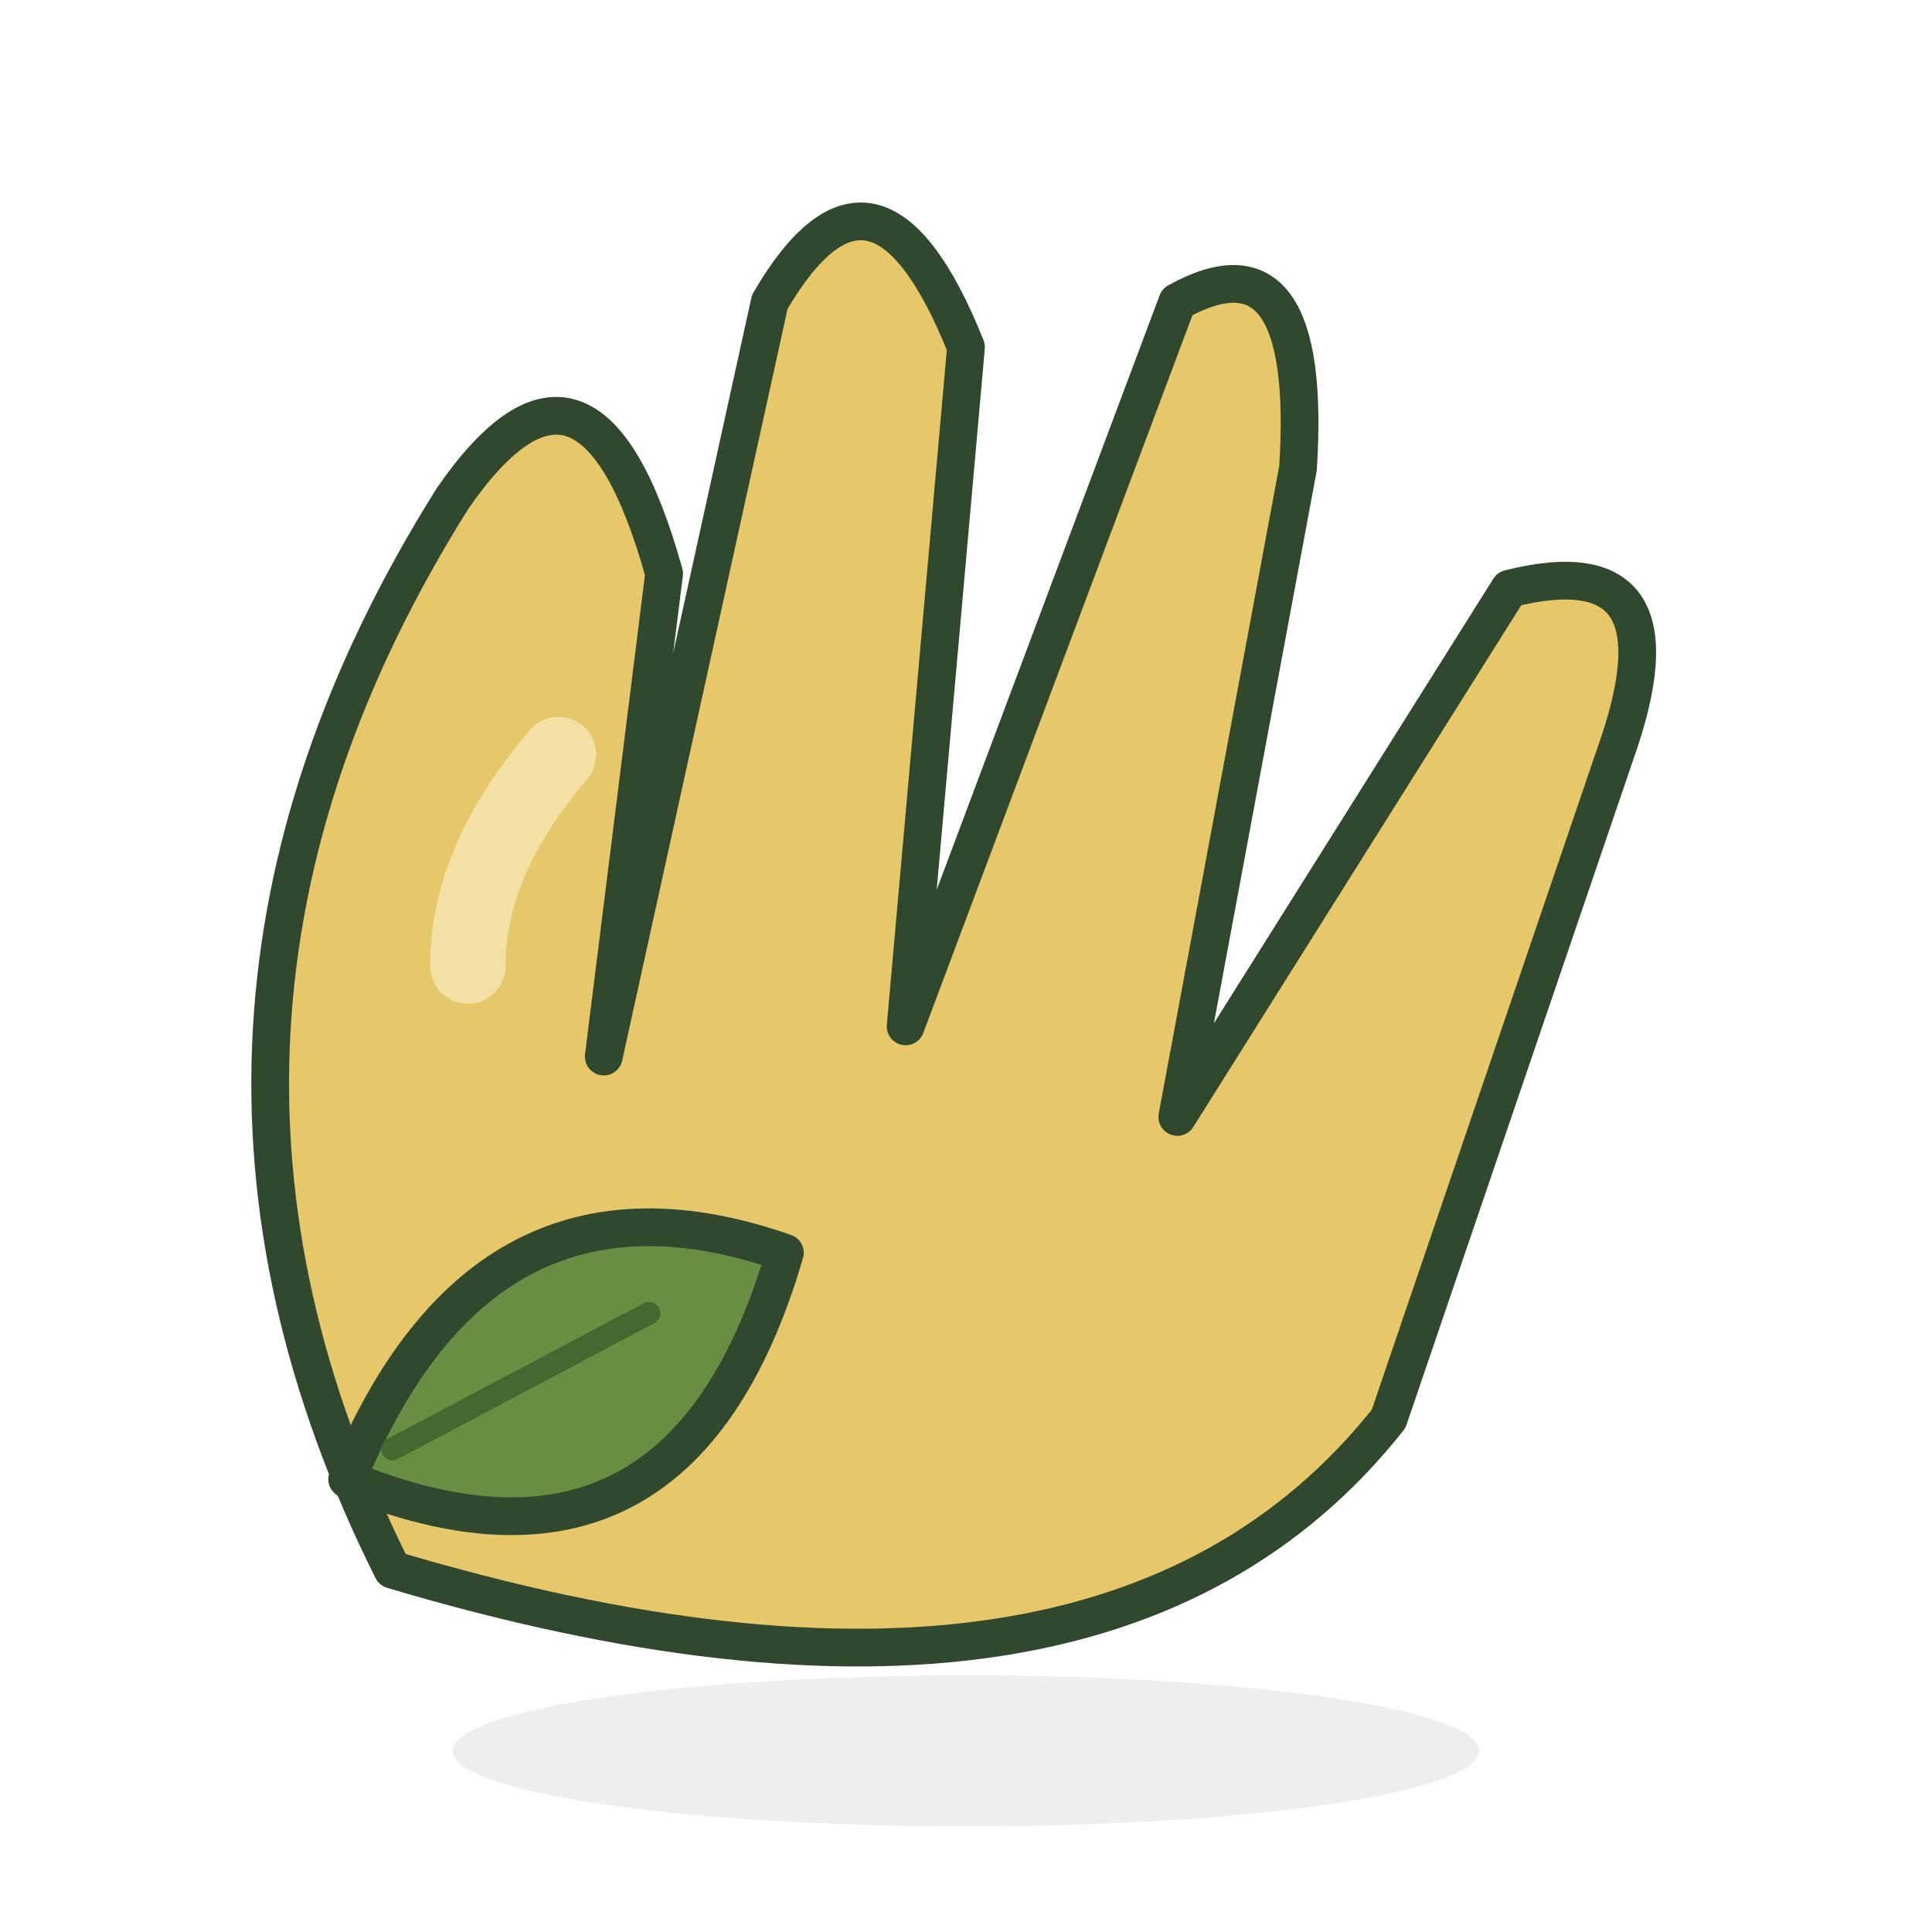
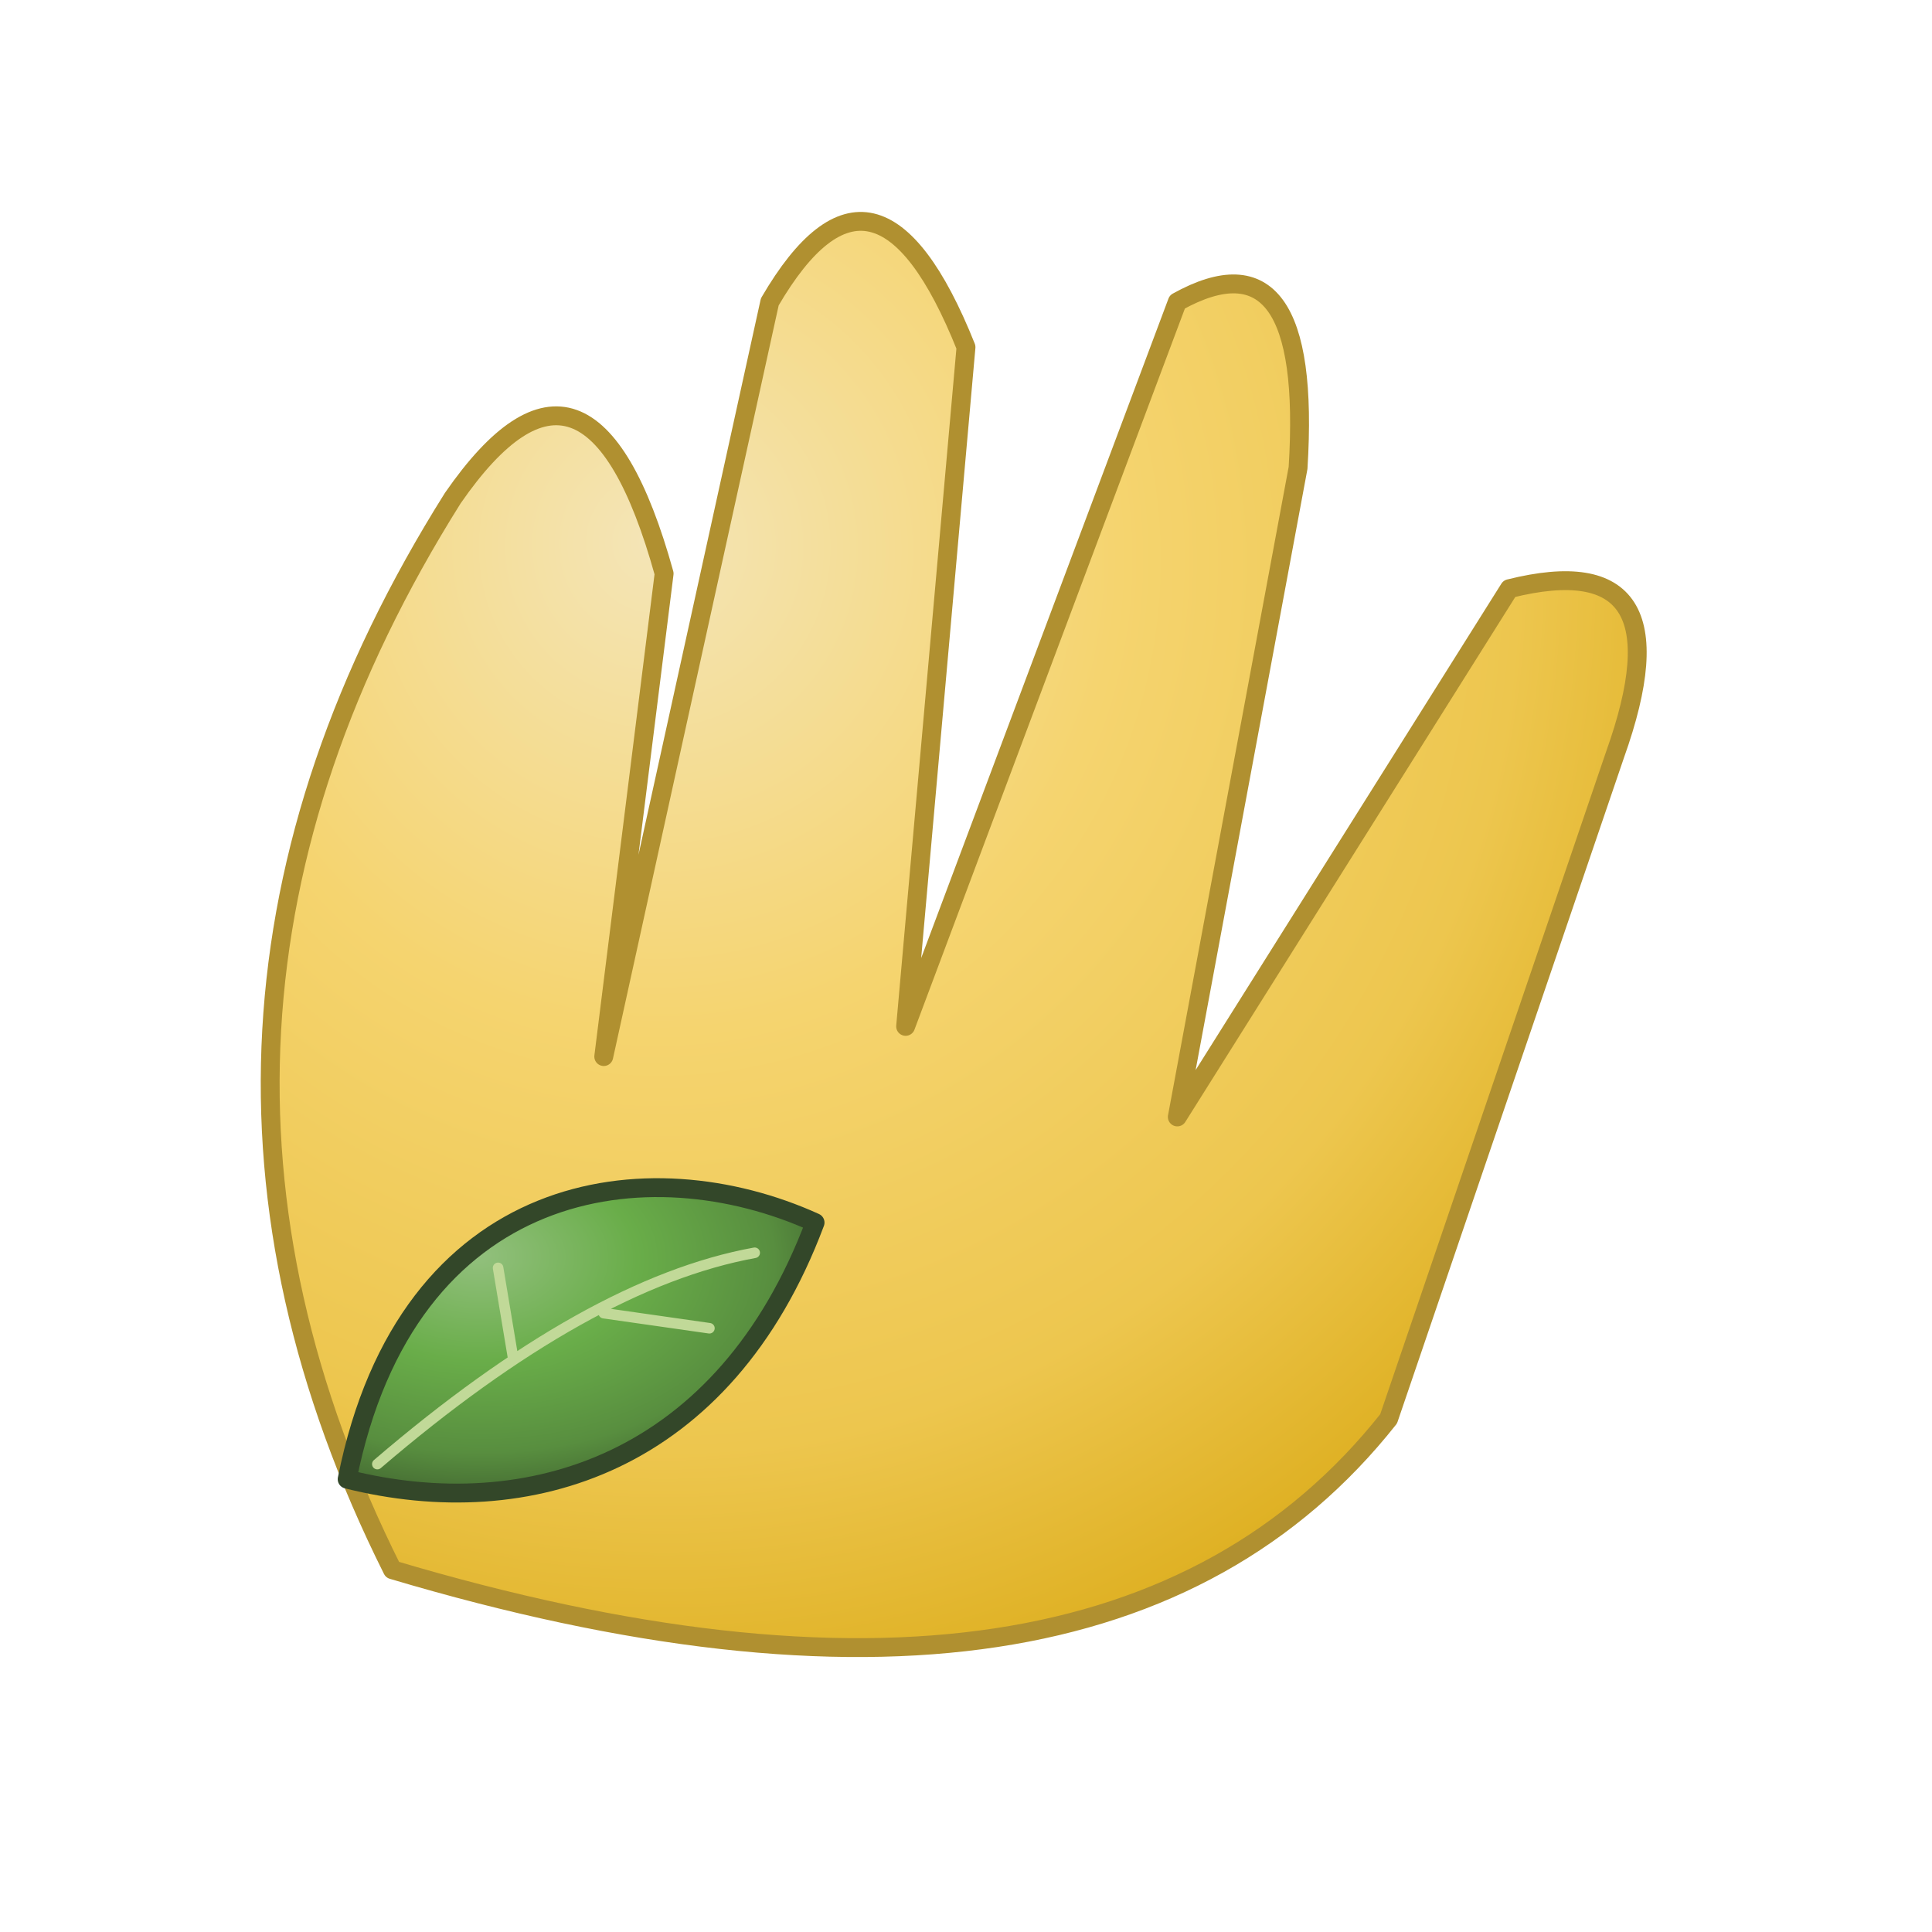
- <svg xmlns="http://www.w3.org/2000/svg" width="128" height="128" viewBox="0 0 128 128">
-   <ellipse cx="64" cy="116" rx="34" ry="5" fill="#30492e" opacity=".09" />
-   <path d="M26 104Q8 68 30 33Q39 20 44 38L40 70L51 20Q58 8 64 23L60 68L78 20Q87 15 86 31L78 74L100 39Q112 36 107 50L92 94Q73 118 26 104Z" fill="#e6c76a" stroke="#30492e" stroke-width="2.5" stroke-linejoin="round" stroke-linecap="round" />
-   <path d="M23 98q9 -22 29 -15q-7 24 -29 15" fill="#698d43" stroke="#30492e" stroke-width="2.5" stroke-linejoin="round" stroke-linecap="round" />
-   <path d="M26 96l17 -9" fill="none" stroke="#456831" stroke-width="1.5" stroke-linejoin="round" stroke-linecap="round" />
-   <path d="M37 50q-6 7 -6 14" fill="none" stroke="#fff9dd" stroke-width="5" stroke-linecap="round" opacity=".5" />
+ <svg xmlns="http://www.w3.org/2000/svg" width="256" height="256" viewBox="0 0 128 128">
+   <defs>
+     <radialGradient id="f0" cx="29%" cy="25%" r="80%" fx="28%" fy="22%">
+       <stop offset="0%" stop-color="#f4e5b7" />
+       <stop offset="42%" stop-color="#f5d46f" />
+       <stop offset="78%" stop-color="#edc64e" />
+       <stop offset="100%" stop-color="#dfb124" />
+     </radialGradient>
+     <radialGradient id="f1" cx="29%" cy="25%" r="80%" fx="28%" fy="22%">
+       <stop offset="0%" stop-color="#92c07d" />
+       <stop offset="42%" stop-color="#69ad49" />
+       <stop offset="78%" stop-color="#588e3f" />
+       <stop offset="100%" stop-color="#416430" />
+     </radialGradient>
+   </defs>
+   <g>
+     <path d="M26 104Q8 68 30 33Q39 20 44 38L40 70L51 20Q58 8 64 23L60 68L78 20Q87 15 86 31L78 74L100 39Q112 36 107 50L92 94Q73 118 26 104Z" fill="url(#f0)" stroke="#b09030" stroke-width="1.25" stroke-linejoin="round" stroke-linecap="round" />
+     <path d="M23 98C27 78 43 76 54 81C48 97 35 101 23 98Z" fill="url(#f1)" stroke="#334729" stroke-width="1.25" stroke-linejoin="round" stroke-linecap="round" />
+     <path d="M25 97Q39 85 50 83M34 90l-1 -6M40 87l7 1" fill="none" stroke="#c1d998" stroke-width="0.7" stroke-linejoin="round" stroke-linecap="round" />
+   </g>
</svg>
